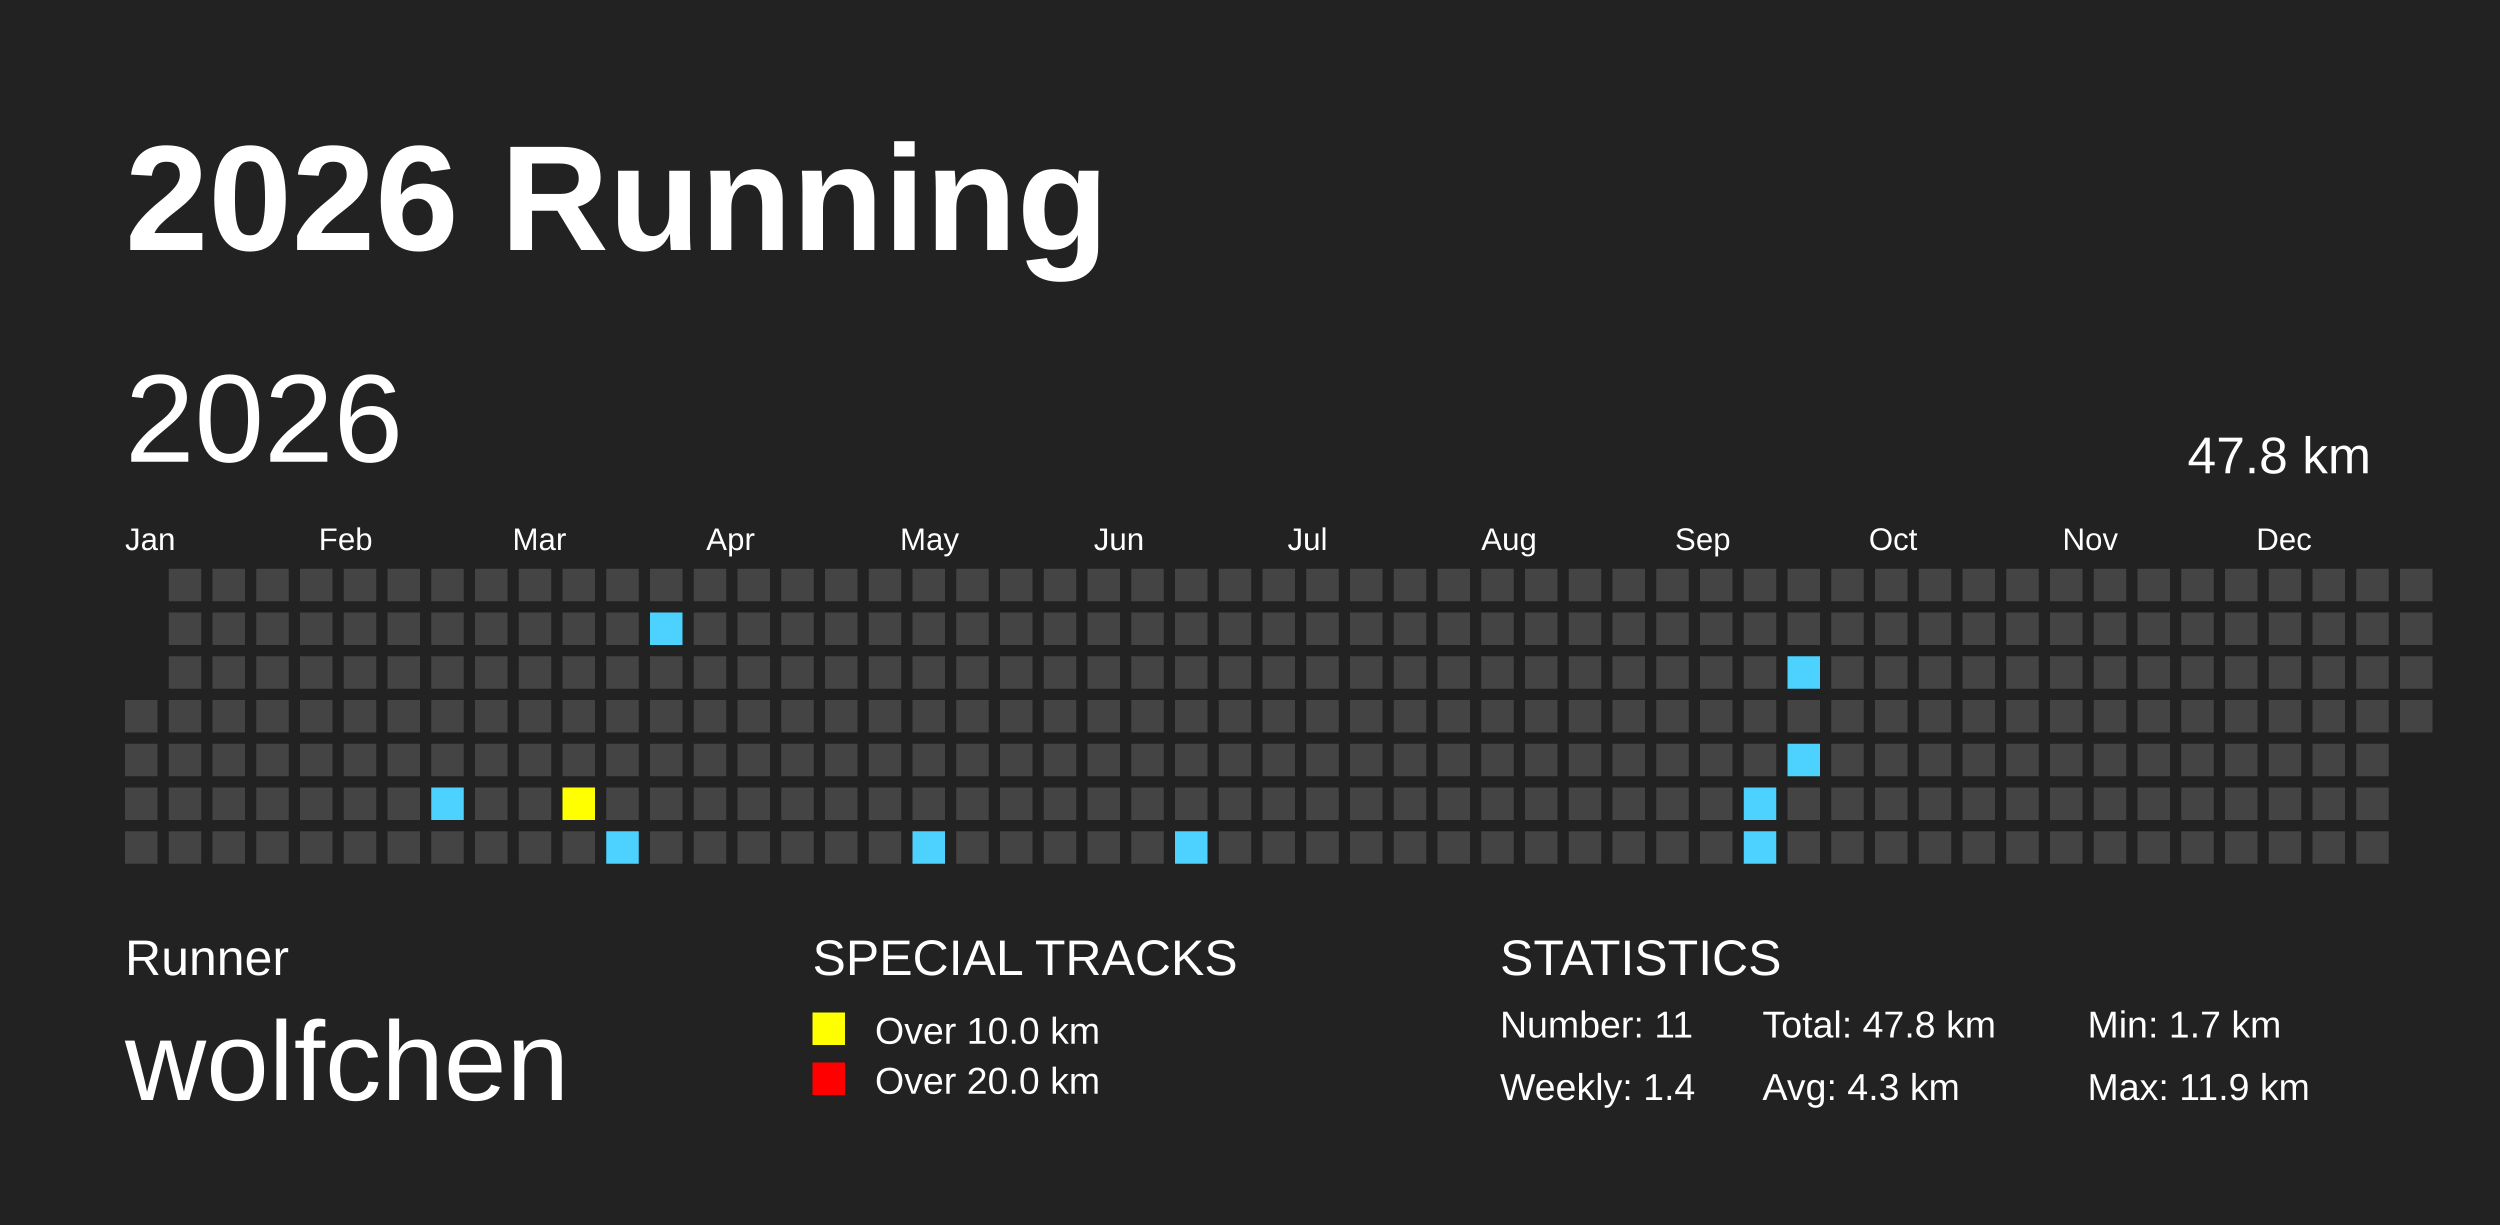
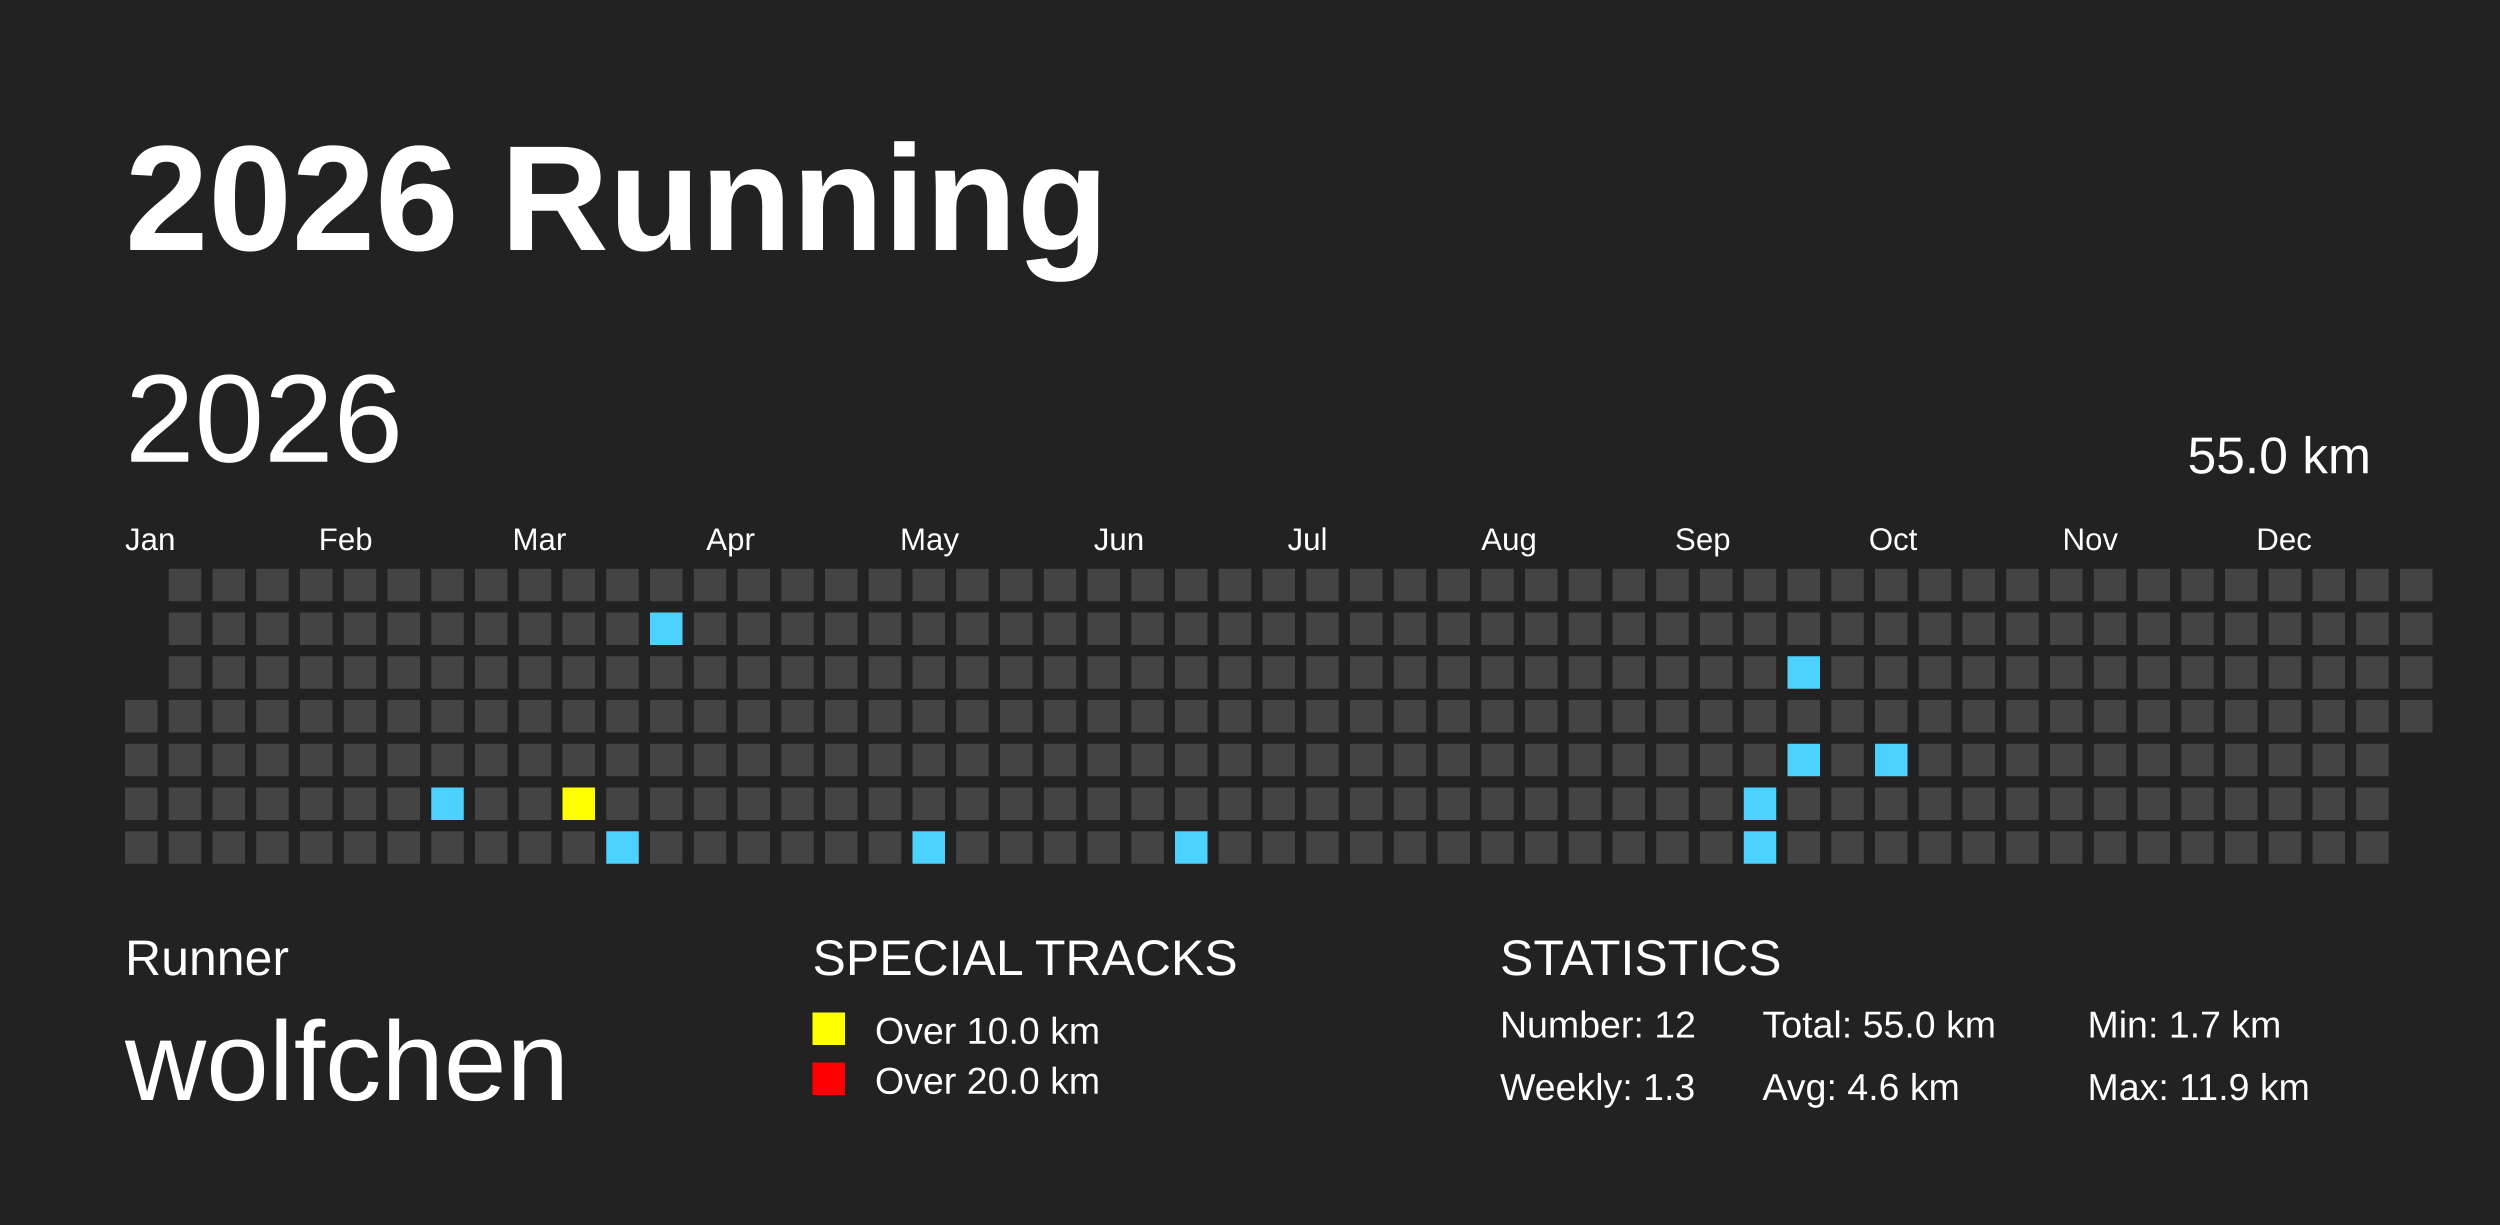
<svg xmlns="http://www.w3.org/2000/svg" baseProfile="full" height="98mm" version="1.1" viewBox="0,0,200,98" width="200mm">
  <defs />
  <rect fill="#222222" height="98" width="200" x="0" y="0" />
  <text fill="#FFFFFF" style="font-size:12px; font-family:Arial; font-weight:bold;" x="10" y="20">2026 Running</text>
  <text fill="#FFFFFF" style="font-size:4px; font-family:Arial" x="10" y="78">Runner</text>
  <text fill="#FFFFFF" style="font-size:9px; font-family:Arial" x="10" y="88">wolfchen</text>
  <text fill="#FFFFFF" style="font-size:4px; font-family:Arial" x="65" y="78">SPECIAL TRACKS</text>
  <rect fill="yellow" height="2.6" width="2.6" x="65" y="81" />
  <text fill="#FFFFFF" style="font-size:3px; font-family:Arial" x="70" y="83.5">Over 10.0 km</text>
  <rect fill="red" height="2.6" width="2.6" x="65" y="85" />
  <text fill="#FFFFFF" style="font-size:3px; font-family:Arial" x="70" y="87.5">Over 20.0 km</text>
  <text fill="#FFFFFF" style="font-size:4px; font-family:Arial" x="120" y="78">STATISTICS</text>
-   <text fill="#FFFFFF" style="font-size:3px; font-family:Arial" x="120" y="83">Number: 11</text>
-   <text fill="#FFFFFF" style="font-size:3px; font-family:Arial" x="120" y="88">Weekly: 1.4</text>
-   <text fill="#FFFFFF" style="font-size:3px; font-family:Arial" x="141" y="83">Total: 47.8 km</text>
-   <text fill="#FFFFFF" style="font-size:3px; font-family:Arial" x="141" y="88">Avg: 4.3 km</text>
+   <text fill="#FFFFFF" style="font-size:3px; font-family:Arial" x="120" y="83">Number: 12</text>
+   <text fill="#FFFFFF" style="font-size:3px; font-family:Arial" x="120" y="88">Weekly: 1.3</text>
+   <text fill="#FFFFFF" style="font-size:3px; font-family:Arial" x="141" y="83">Total: 55.0 km</text>
+   <text fill="#FFFFFF" style="font-size:3px; font-family:Arial" x="141" y="88">Avg: 4.6 km</text>
  <text fill="#FFFFFF" style="font-size:3px; font-family:Arial" x="167" y="83">Min: 1.7 km</text>
  <text fill="#FFFFFF" style="font-size:3px; font-family:Arial" x="167" y="88">Max: 11.9 km</text>
  <text dominant-baseline="hanging" fill="#FFFFFF" style="font-size:10.0px; font-family:Arial;" x="10" y="30">2026</text>
-   <text dominant-baseline="hanging" fill="#FFFFFF" style="font-size:4.125px; font-family:Arial;" x="175" y="35">47.8 km</text>
+   <text dominant-baseline="hanging" fill="#FFFFFF" style="font-size:4.125px; font-family:Arial;" x="175" y="35">55.0 km</text>
  <text fill="#FFFFFF" style="font-size:2.5px; font-family:Arial" x="10.0" y="44">Jan</text>
  <text fill="#FFFFFF" style="font-size:2.5px; font-family:Arial" x="25.5" y="44">Feb</text>
  <text fill="#FFFFFF" style="font-size:2.5px; font-family:Arial" x="41.0" y="44">Mar</text>
  <text fill="#FFFFFF" style="font-size:2.5px; font-family:Arial" x="56.5" y="44">Apr</text>
  <text fill="#FFFFFF" style="font-size:2.5px; font-family:Arial" x="72.0" y="44">May</text>
  <text fill="#FFFFFF" style="font-size:2.5px; font-family:Arial" x="87.5" y="44">Jun</text>
  <text fill="#FFFFFF" style="font-size:2.5px; font-family:Arial" x="103.0" y="44">Jul</text>
  <text fill="#FFFFFF" style="font-size:2.5px; font-family:Arial" x="118.5" y="44">Aug</text>
  <text fill="#FFFFFF" style="font-size:2.5px; font-family:Arial" x="134.0" y="44">Sep</text>
  <text fill="#FFFFFF" style="font-size:2.5px; font-family:Arial" x="149.5" y="44">Oct</text>
  <text fill="#FFFFFF" style="font-size:2.5px; font-family:Arial" x="165.0" y="44">Nov</text>
  <text fill="#FFFFFF" style="font-size:2.5px; font-family:Arial" x="180.5" y="44">Dec</text>
  <rect fill="#444444" height="2.6" width="2.6" x="10.0" y="56.0" />
  <rect fill="#444444" height="2.6" width="2.6" x="10.0" y="59.5" />
  <rect fill="#444444" height="2.6" width="2.6" x="10.0" y="63.0" />
  <rect fill="#444444" height="2.6" width="2.6" x="10.0" y="66.5" />
  <rect fill="#444444" height="2.6" width="2.6" x="13.5" y="45.5" />
  <rect fill="#444444" height="2.6" width="2.6" x="13.5" y="49.0" />
  <rect fill="#444444" height="2.6" width="2.6" x="13.5" y="52.5" />
  <rect fill="#444444" height="2.6" width="2.6" x="13.5" y="56.0" />
  <rect fill="#444444" height="2.6" width="2.6" x="13.5" y="59.5" />
  <rect fill="#444444" height="2.6" width="2.6" x="13.5" y="63.0" />
  <rect fill="#444444" height="2.6" width="2.6" x="13.5" y="66.5" />
  <rect fill="#444444" height="2.6" width="2.6" x="17.0" y="45.5" />
  <rect fill="#444444" height="2.6" width="2.6" x="17.0" y="49.0" />
  <rect fill="#444444" height="2.6" width="2.6" x="17.0" y="52.5" />
  <rect fill="#444444" height="2.6" width="2.6" x="17.0" y="56.0" />
  <rect fill="#444444" height="2.6" width="2.6" x="17.0" y="59.5" />
  <rect fill="#444444" height="2.6" width="2.6" x="17.0" y="63.0" />
  <rect fill="#444444" height="2.6" width="2.6" x="17.0" y="66.5" />
  <rect fill="#444444" height="2.6" width="2.6" x="20.5" y="45.5" />
  <rect fill="#444444" height="2.6" width="2.6" x="20.5" y="49.0" />
  <rect fill="#444444" height="2.6" width="2.6" x="20.5" y="52.5" />
  <rect fill="#444444" height="2.6" width="2.6" x="20.5" y="56.0" />
  <rect fill="#444444" height="2.6" width="2.6" x="20.5" y="59.5" />
  <rect fill="#444444" height="2.6" width="2.6" x="20.5" y="63.0" />
  <rect fill="#444444" height="2.6" width="2.6" x="20.5" y="66.5" />
  <rect fill="#444444" height="2.6" width="2.6" x="24.0" y="45.5" />
  <rect fill="#444444" height="2.6" width="2.6" x="24.0" y="49.0" />
  <rect fill="#444444" height="2.6" width="2.6" x="24.0" y="52.5" />
  <rect fill="#444444" height="2.6" width="2.6" x="24.0" y="56.0" />
  <rect fill="#444444" height="2.6" width="2.6" x="24.0" y="59.5" />
  <rect fill="#444444" height="2.6" width="2.6" x="24.0" y="63.0" />
  <rect fill="#444444" height="2.6" width="2.6" x="24.0" y="66.5" />
  <rect fill="#444444" height="2.6" width="2.6" x="27.5" y="45.5" />
  <rect fill="#444444" height="2.6" width="2.6" x="27.5" y="49.0" />
  <rect fill="#444444" height="2.6" width="2.6" x="27.5" y="52.5" />
  <rect fill="#444444" height="2.6" width="2.6" x="27.5" y="56.0" />
  <rect fill="#444444" height="2.6" width="2.6" x="27.5" y="59.5" />
  <rect fill="#444444" height="2.6" width="2.6" x="27.5" y="63.0" />
  <rect fill="#444444" height="2.6" width="2.6" x="27.5" y="66.5" />
  <rect fill="#444444" height="2.6" width="2.6" x="31.0" y="45.5" />
  <rect fill="#444444" height="2.6" width="2.6" x="31.0" y="49.0" />
  <rect fill="#444444" height="2.6" width="2.6" x="31.0" y="52.5" />
  <rect fill="#444444" height="2.6" width="2.6" x="31.0" y="56.0" />
  <rect fill="#444444" height="2.6" width="2.6" x="31.0" y="59.5" />
  <rect fill="#444444" height="2.6" width="2.6" x="31.0" y="63.0" />
  <rect fill="#444444" height="2.6" width="2.6" x="31.0" y="66.5" />
  <rect fill="#444444" height="2.6" width="2.6" x="34.5" y="45.5" />
  <rect fill="#444444" height="2.6" width="2.6" x="34.5" y="49.0" />
  <rect fill="#444444" height="2.6" width="2.6" x="34.5" y="52.5" />
  <rect fill="#444444" height="2.6" width="2.6" x="34.5" y="56.0" />
  <rect fill="#444444" height="2.6" width="2.6" x="34.5" y="59.5" />
  <rect fill="#4DD2FF" height="2.6" width="2.6" x="34.5" y="63.0" />
  <rect fill="#444444" height="2.6" width="2.6" x="34.5" y="66.5" />
  <rect fill="#444444" height="2.6" width="2.6" x="38.0" y="45.5" />
  <rect fill="#444444" height="2.6" width="2.6" x="38.0" y="49.0" />
  <rect fill="#444444" height="2.6" width="2.6" x="38.0" y="52.5" />
  <rect fill="#444444" height="2.6" width="2.6" x="38.0" y="56.0" />
  <rect fill="#444444" height="2.6" width="2.6" x="38.0" y="59.5" />
  <rect fill="#444444" height="2.6" width="2.6" x="38.0" y="63.0" />
  <rect fill="#444444" height="2.6" width="2.6" x="38.0" y="66.5" />
  <rect fill="#444444" height="2.6" width="2.6" x="41.5" y="45.5" />
  <rect fill="#444444" height="2.6" width="2.6" x="41.5" y="49.0" />
  <rect fill="#444444" height="2.6" width="2.6" x="41.5" y="52.5" />
  <rect fill="#444444" height="2.6" width="2.6" x="41.5" y="56.0" />
  <rect fill="#444444" height="2.6" width="2.6" x="41.5" y="59.5" />
  <rect fill="#444444" height="2.6" width="2.6" x="41.5" y="63.0" />
  <rect fill="#444444" height="2.6" width="2.6" x="41.5" y="66.5" />
  <rect fill="#444444" height="2.6" width="2.6" x="45.0" y="45.5" />
  <rect fill="#444444" height="2.6" width="2.6" x="45.0" y="49.0" />
  <rect fill="#444444" height="2.6" width="2.6" x="45.0" y="52.5" />
  <rect fill="#444444" height="2.6" width="2.6" x="45.0" y="56.0" />
  <rect fill="#444444" height="2.6" width="2.6" x="45.0" y="59.5" />
  <rect fill="yellow" height="2.6" width="2.6" x="45.0" y="63.0" />
  <rect fill="#444444" height="2.6" width="2.6" x="45.0" y="66.5" />
  <rect fill="#444444" height="2.6" width="2.6" x="48.5" y="45.5" />
  <rect fill="#444444" height="2.6" width="2.6" x="48.5" y="49.0" />
  <rect fill="#444444" height="2.6" width="2.6" x="48.5" y="52.5" />
  <rect fill="#444444" height="2.6" width="2.6" x="48.5" y="56.0" />
  <rect fill="#444444" height="2.6" width="2.6" x="48.5" y="59.5" />
  <rect fill="#444444" height="2.6" width="2.6" x="48.5" y="63.0" />
  <rect fill="#4DD2FF" height="2.6" width="2.6" x="48.5" y="66.5" />
  <rect fill="#444444" height="2.6" width="2.6" x="52.0" y="45.5" />
  <rect fill="#4DD2FF" height="2.6" width="2.6" x="52.0" y="49.0" />
  <rect fill="#444444" height="2.6" width="2.6" x="52.0" y="52.5" />
  <rect fill="#444444" height="2.6" width="2.6" x="52.0" y="56.0" />
  <rect fill="#444444" height="2.6" width="2.6" x="52.0" y="59.5" />
  <rect fill="#444444" height="2.6" width="2.6" x="52.0" y="63.0" />
  <rect fill="#444444" height="2.6" width="2.6" x="52.0" y="66.5" />
  <rect fill="#444444" height="2.6" width="2.6" x="55.5" y="45.5" />
  <rect fill="#444444" height="2.6" width="2.6" x="55.5" y="49.0" />
  <rect fill="#444444" height="2.6" width="2.6" x="55.5" y="52.5" />
  <rect fill="#444444" height="2.6" width="2.6" x="55.5" y="56.0" />
  <rect fill="#444444" height="2.6" width="2.6" x="55.5" y="59.5" />
  <rect fill="#444444" height="2.6" width="2.6" x="55.5" y="63.0" />
  <rect fill="#444444" height="2.6" width="2.6" x="55.5" y="66.5" />
  <rect fill="#444444" height="2.6" width="2.6" x="59.0" y="45.5" />
  <rect fill="#444444" height="2.6" width="2.6" x="59.0" y="49.0" />
  <rect fill="#444444" height="2.6" width="2.6" x="59.0" y="52.5" />
  <rect fill="#444444" height="2.6" width="2.6" x="59.0" y="56.0" />
  <rect fill="#444444" height="2.6" width="2.6" x="59.0" y="59.5" />
  <rect fill="#444444" height="2.6" width="2.6" x="59.0" y="63.0" />
  <rect fill="#444444" height="2.6" width="2.6" x="59.0" y="66.5" />
  <rect fill="#444444" height="2.6" width="2.6" x="62.5" y="45.5" />
  <rect fill="#444444" height="2.6" width="2.6" x="62.5" y="49.0" />
  <rect fill="#444444" height="2.6" width="2.6" x="62.5" y="52.5" />
  <rect fill="#444444" height="2.6" width="2.6" x="62.5" y="56.0" />
  <rect fill="#444444" height="2.6" width="2.6" x="62.5" y="59.5" />
  <rect fill="#444444" height="2.6" width="2.6" x="62.5" y="63.0" />
  <rect fill="#444444" height="2.6" width="2.6" x="62.5" y="66.5" />
  <rect fill="#444444" height="2.6" width="2.6" x="66.0" y="45.5" />
  <rect fill="#444444" height="2.6" width="2.6" x="66.0" y="49.0" />
  <rect fill="#444444" height="2.6" width="2.6" x="66.0" y="52.5" />
  <rect fill="#444444" height="2.6" width="2.6" x="66.0" y="56.0" />
  <rect fill="#444444" height="2.6" width="2.6" x="66.0" y="59.5" />
  <rect fill="#444444" height="2.6" width="2.6" x="66.0" y="63.0" />
  <rect fill="#444444" height="2.6" width="2.6" x="66.0" y="66.5" />
  <rect fill="#444444" height="2.6" width="2.6" x="69.5" y="45.5" />
  <rect fill="#444444" height="2.6" width="2.6" x="69.5" y="49.0" />
  <rect fill="#444444" height="2.6" width="2.6" x="69.5" y="52.5" />
  <rect fill="#444444" height="2.6" width="2.6" x="69.5" y="56.0" />
  <rect fill="#444444" height="2.6" width="2.6" x="69.5" y="59.5" />
  <rect fill="#444444" height="2.6" width="2.6" x="69.5" y="63.0" />
  <rect fill="#444444" height="2.6" width="2.6" x="69.5" y="66.5" />
  <rect fill="#444444" height="2.6" width="2.6" x="73.0" y="45.5" />
  <rect fill="#444444" height="2.6" width="2.6" x="73.0" y="49.0" />
  <rect fill="#444444" height="2.6" width="2.6" x="73.0" y="52.5" />
  <rect fill="#444444" height="2.6" width="2.6" x="73.0" y="56.0" />
  <rect fill="#444444" height="2.6" width="2.6" x="73.0" y="59.5" />
  <rect fill="#444444" height="2.6" width="2.6" x="73.0" y="63.0" />
  <rect fill="#4DD2FF" height="2.6" width="2.6" x="73.0" y="66.5" />
  <rect fill="#444444" height="2.6" width="2.6" x="76.5" y="45.5" />
  <rect fill="#444444" height="2.6" width="2.6" x="76.5" y="49.0" />
  <rect fill="#444444" height="2.6" width="2.6" x="76.5" y="52.5" />
  <rect fill="#444444" height="2.6" width="2.6" x="76.5" y="56.0" />
  <rect fill="#444444" height="2.6" width="2.6" x="76.5" y="59.5" />
  <rect fill="#444444" height="2.6" width="2.6" x="76.5" y="63.0" />
  <rect fill="#444444" height="2.6" width="2.6" x="76.5" y="66.5" />
  <rect fill="#444444" height="2.6" width="2.6" x="80.0" y="45.5" />
  <rect fill="#444444" height="2.6" width="2.6" x="80.0" y="49.0" />
  <rect fill="#444444" height="2.6" width="2.6" x="80.0" y="52.5" />
  <rect fill="#444444" height="2.6" width="2.6" x="80.0" y="56.0" />
  <rect fill="#444444" height="2.6" width="2.6" x="80.0" y="59.5" />
  <rect fill="#444444" height="2.6" width="2.6" x="80.0" y="63.0" />
  <rect fill="#444444" height="2.6" width="2.6" x="80.0" y="66.5" />
  <rect fill="#444444" height="2.6" width="2.6" x="83.5" y="45.5" />
  <rect fill="#444444" height="2.6" width="2.6" x="83.5" y="49.0" />
  <rect fill="#444444" height="2.6" width="2.6" x="83.5" y="52.5" />
  <rect fill="#444444" height="2.6" width="2.6" x="83.5" y="56.0" />
  <rect fill="#444444" height="2.6" width="2.6" x="83.5" y="59.5" />
  <rect fill="#444444" height="2.6" width="2.6" x="83.5" y="63.0" />
  <rect fill="#444444" height="2.6" width="2.6" x="83.5" y="66.5" />
  <rect fill="#444444" height="2.6" width="2.6" x="87.0" y="45.5" />
  <rect fill="#444444" height="2.6" width="2.6" x="87.0" y="49.0" />
  <rect fill="#444444" height="2.6" width="2.6" x="87.0" y="52.5" />
  <rect fill="#444444" height="2.6" width="2.6" x="87.0" y="56.0" />
  <rect fill="#444444" height="2.6" width="2.6" x="87.0" y="59.5" />
  <rect fill="#444444" height="2.6" width="2.6" x="87.0" y="63.0" />
  <rect fill="#444444" height="2.6" width="2.6" x="87.0" y="66.5" />
  <rect fill="#444444" height="2.6" width="2.6" x="90.5" y="45.5" />
  <rect fill="#444444" height="2.6" width="2.6" x="90.5" y="49.0" />
  <rect fill="#444444" height="2.6" width="2.6" x="90.5" y="52.5" />
  <rect fill="#444444" height="2.6" width="2.6" x="90.5" y="56.0" />
  <rect fill="#444444" height="2.6" width="2.6" x="90.5" y="59.5" />
  <rect fill="#444444" height="2.6" width="2.6" x="90.5" y="63.0" />
  <rect fill="#444444" height="2.6" width="2.6" x="90.5" y="66.5" />
  <rect fill="#444444" height="2.6" width="2.6" x="94.0" y="45.5" />
  <rect fill="#444444" height="2.6" width="2.6" x="94.0" y="49.0" />
  <rect fill="#444444" height="2.6" width="2.6" x="94.0" y="52.5" />
  <rect fill="#444444" height="2.6" width="2.6" x="94.0" y="56.0" />
  <rect fill="#444444" height="2.6" width="2.6" x="94.0" y="59.5" />
  <rect fill="#444444" height="2.6" width="2.6" x="94.0" y="63.0" />
  <rect fill="#4DD2FF" height="2.6" width="2.6" x="94.0" y="66.5" />
  <rect fill="#444444" height="2.6" width="2.6" x="97.5" y="45.5" />
  <rect fill="#444444" height="2.6" width="2.6" x="97.5" y="49.0" />
  <rect fill="#444444" height="2.6" width="2.6" x="97.5" y="52.5" />
  <rect fill="#444444" height="2.6" width="2.6" x="97.5" y="56.0" />
  <rect fill="#444444" height="2.6" width="2.6" x="97.5" y="59.5" />
  <rect fill="#444444" height="2.6" width="2.6" x="97.5" y="63.0" />
  <rect fill="#444444" height="2.6" width="2.6" x="97.5" y="66.5" />
  <rect fill="#444444" height="2.6" width="2.6" x="101.0" y="45.5" />
  <rect fill="#444444" height="2.6" width="2.6" x="101.0" y="49.0" />
  <rect fill="#444444" height="2.6" width="2.6" x="101.0" y="52.5" />
  <rect fill="#444444" height="2.6" width="2.6" x="101.0" y="56.0" />
  <rect fill="#444444" height="2.6" width="2.6" x="101.0" y="59.5" />
  <rect fill="#444444" height="2.6" width="2.6" x="101.0" y="63.0" />
  <rect fill="#444444" height="2.6" width="2.6" x="101.0" y="66.5" />
  <rect fill="#444444" height="2.6" width="2.6" x="104.5" y="45.5" />
  <rect fill="#444444" height="2.6" width="2.6" x="104.5" y="49.0" />
  <rect fill="#444444" height="2.6" width="2.6" x="104.5" y="52.5" />
  <rect fill="#444444" height="2.6" width="2.6" x="104.5" y="56.0" />
  <rect fill="#444444" height="2.6" width="2.6" x="104.5" y="59.5" />
  <rect fill="#444444" height="2.6" width="2.6" x="104.5" y="63.0" />
  <rect fill="#444444" height="2.6" width="2.6" x="104.5" y="66.5" />
  <rect fill="#444444" height="2.6" width="2.6" x="108.0" y="45.5" />
  <rect fill="#444444" height="2.6" width="2.6" x="108.0" y="49.0" />
  <rect fill="#444444" height="2.6" width="2.6" x="108.0" y="52.5" />
  <rect fill="#444444" height="2.6" width="2.6" x="108.0" y="56.0" />
  <rect fill="#444444" height="2.6" width="2.6" x="108.0" y="59.5" />
  <rect fill="#444444" height="2.6" width="2.6" x="108.0" y="63.0" />
  <rect fill="#444444" height="2.6" width="2.6" x="108.0" y="66.5" />
  <rect fill="#444444" height="2.6" width="2.6" x="111.5" y="45.5" />
  <rect fill="#444444" height="2.6" width="2.6" x="111.5" y="49.0" />
  <rect fill="#444444" height="2.6" width="2.6" x="111.5" y="52.5" />
  <rect fill="#444444" height="2.6" width="2.6" x="111.5" y="56.0" />
  <rect fill="#444444" height="2.6" width="2.6" x="111.5" y="59.5" />
  <rect fill="#444444" height="2.6" width="2.6" x="111.5" y="63.0" />
  <rect fill="#444444" height="2.6" width="2.6" x="111.5" y="66.5" />
  <rect fill="#444444" height="2.6" width="2.6" x="115.0" y="45.5" />
  <rect fill="#444444" height="2.6" width="2.6" x="115.0" y="49.0" />
  <rect fill="#444444" height="2.6" width="2.6" x="115.0" y="52.5" />
  <rect fill="#444444" height="2.6" width="2.6" x="115.0" y="56.0" />
  <rect fill="#444444" height="2.6" width="2.6" x="115.0" y="59.5" />
  <rect fill="#444444" height="2.6" width="2.6" x="115.0" y="63.0" />
  <rect fill="#444444" height="2.6" width="2.6" x="115.0" y="66.5" />
  <rect fill="#444444" height="2.6" width="2.6" x="118.5" y="45.5" />
  <rect fill="#444444" height="2.6" width="2.6" x="118.5" y="49.0" />
  <rect fill="#444444" height="2.6" width="2.6" x="118.5" y="52.5" />
  <rect fill="#444444" height="2.6" width="2.6" x="118.5" y="56.0" />
  <rect fill="#444444" height="2.6" width="2.6" x="118.5" y="59.5" />
  <rect fill="#444444" height="2.6" width="2.6" x="118.5" y="63.0" />
  <rect fill="#444444" height="2.6" width="2.6" x="118.5" y="66.5" />
  <rect fill="#444444" height="2.6" width="2.6" x="122.0" y="45.5" />
  <rect fill="#444444" height="2.6" width="2.6" x="122.0" y="49.0" />
  <rect fill="#444444" height="2.6" width="2.6" x="122.0" y="52.5" />
  <rect fill="#444444" height="2.6" width="2.6" x="122.0" y="56.0" />
  <rect fill="#444444" height="2.6" width="2.6" x="122.0" y="59.5" />
  <rect fill="#444444" height="2.6" width="2.6" x="122.0" y="63.0" />
  <rect fill="#444444" height="2.6" width="2.6" x="122.0" y="66.5" />
  <rect fill="#444444" height="2.6" width="2.6" x="125.5" y="45.5" />
  <rect fill="#444444" height="2.6" width="2.6" x="125.5" y="49.0" />
  <rect fill="#444444" height="2.6" width="2.6" x="125.5" y="52.5" />
  <rect fill="#444444" height="2.6" width="2.6" x="125.5" y="56.0" />
  <rect fill="#444444" height="2.6" width="2.6" x="125.5" y="59.5" />
  <rect fill="#444444" height="2.6" width="2.6" x="125.5" y="63.0" />
  <rect fill="#444444" height="2.6" width="2.6" x="125.5" y="66.5" />
  <rect fill="#444444" height="2.6" width="2.6" x="129.0" y="45.5" />
  <rect fill="#444444" height="2.6" width="2.6" x="129.0" y="49.0" />
  <rect fill="#444444" height="2.6" width="2.6" x="129.0" y="52.5" />
  <rect fill="#444444" height="2.6" width="2.6" x="129.0" y="56.0" />
  <rect fill="#444444" height="2.6" width="2.6" x="129.0" y="59.5" />
  <rect fill="#444444" height="2.6" width="2.6" x="129.0" y="63.0" />
  <rect fill="#444444" height="2.6" width="2.6" x="129.0" y="66.5" />
  <rect fill="#444444" height="2.6" width="2.6" x="132.5" y="45.5" />
  <rect fill="#444444" height="2.6" width="2.6" x="132.5" y="49.0" />
  <rect fill="#444444" height="2.6" width="2.6" x="132.5" y="52.5" />
  <rect fill="#444444" height="2.6" width="2.6" x="132.5" y="56.0" />
  <rect fill="#444444" height="2.6" width="2.6" x="132.5" y="59.5" />
  <rect fill="#444444" height="2.6" width="2.6" x="132.5" y="63.0" />
  <rect fill="#444444" height="2.6" width="2.6" x="132.5" y="66.5" />
  <rect fill="#444444" height="2.6" width="2.6" x="136.0" y="45.5" />
  <rect fill="#444444" height="2.6" width="2.6" x="136.0" y="49.0" />
  <rect fill="#444444" height="2.6" width="2.6" x="136.0" y="52.5" />
  <rect fill="#444444" height="2.6" width="2.6" x="136.0" y="56.0" />
  <rect fill="#444444" height="2.6" width="2.6" x="136.0" y="59.5" />
  <rect fill="#444444" height="2.6" width="2.6" x="136.0" y="63.0" />
  <rect fill="#444444" height="2.6" width="2.6" x="136.0" y="66.5" />
  <rect fill="#444444" height="2.6" width="2.6" x="139.5" y="45.5" />
  <rect fill="#444444" height="2.6" width="2.6" x="139.5" y="49.0" />
  <rect fill="#444444" height="2.6" width="2.6" x="139.5" y="52.5" />
  <rect fill="#444444" height="2.6" width="2.6" x="139.5" y="56.0" />
  <rect fill="#444444" height="2.6" width="2.6" x="139.5" y="59.5" />
  <rect fill="#4DD2FF" height="2.6" width="2.6" x="139.5" y="63.0" />
  <rect fill="#4DD2FF" height="2.6" width="2.6" x="139.5" y="66.5" />
  <rect fill="#444444" height="2.6" width="2.6" x="143.0" y="45.5" />
  <rect fill="#444444" height="2.6" width="2.6" x="143.0" y="49.0" />
  <rect fill="#4DD2FF" height="2.6" width="2.6" x="143.0" y="52.5" />
  <rect fill="#444444" height="2.6" width="2.6" x="143.0" y="56.0" />
  <rect fill="#4DD2FF" height="2.6" width="2.6" x="143.0" y="59.5" />
  <rect fill="#444444" height="2.6" width="2.6" x="143.0" y="63.0" />
  <rect fill="#444444" height="2.6" width="2.6" x="143.0" y="66.5" />
  <rect fill="#444444" height="2.6" width="2.6" x="146.5" y="45.5" />
  <rect fill="#444444" height="2.6" width="2.6" x="146.5" y="49.0" />
  <rect fill="#444444" height="2.6" width="2.6" x="146.5" y="52.5" />
  <rect fill="#444444" height="2.6" width="2.6" x="146.5" y="56.0" />
  <rect fill="#444444" height="2.6" width="2.6" x="146.5" y="59.5" />
  <rect fill="#444444" height="2.6" width="2.6" x="146.5" y="63.0" />
  <rect fill="#444444" height="2.6" width="2.6" x="146.5" y="66.5" />
  <rect fill="#444444" height="2.6" width="2.6" x="150.0" y="45.5" />
  <rect fill="#444444" height="2.6" width="2.6" x="150.0" y="49.0" />
  <rect fill="#444444" height="2.6" width="2.6" x="150.0" y="52.5" />
  <rect fill="#444444" height="2.6" width="2.6" x="150.0" y="56.0" />
-   <rect fill="#444444" height="2.6" width="2.6" x="150.0" y="59.5" />
+   <rect fill="#4DD2FF" height="2.6" width="2.6" x="150.0" y="59.5" />
  <rect fill="#444444" height="2.6" width="2.6" x="150.0" y="63.0" />
  <rect fill="#444444" height="2.6" width="2.6" x="150.0" y="66.5" />
  <rect fill="#444444" height="2.6" width="2.6" x="153.5" y="45.5" />
  <rect fill="#444444" height="2.6" width="2.6" x="153.5" y="49.0" />
  <rect fill="#444444" height="2.6" width="2.6" x="153.5" y="52.5" />
  <rect fill="#444444" height="2.6" width="2.6" x="153.5" y="56.0" />
  <rect fill="#444444" height="2.6" width="2.6" x="153.5" y="59.5" />
  <rect fill="#444444" height="2.6" width="2.6" x="153.5" y="63.0" />
  <rect fill="#444444" height="2.6" width="2.6" x="153.5" y="66.5" />
  <rect fill="#444444" height="2.6" width="2.6" x="157.0" y="45.5" />
  <rect fill="#444444" height="2.6" width="2.6" x="157.0" y="49.0" />
  <rect fill="#444444" height="2.6" width="2.6" x="157.0" y="52.5" />
  <rect fill="#444444" height="2.6" width="2.6" x="157.0" y="56.0" />
  <rect fill="#444444" height="2.6" width="2.6" x="157.0" y="59.5" />
  <rect fill="#444444" height="2.6" width="2.6" x="157.0" y="63.0" />
  <rect fill="#444444" height="2.6" width="2.6" x="157.0" y="66.5" />
  <rect fill="#444444" height="2.6" width="2.6" x="160.5" y="45.5" />
  <rect fill="#444444" height="2.6" width="2.6" x="160.5" y="49.0" />
  <rect fill="#444444" height="2.6" width="2.6" x="160.5" y="52.5" />
  <rect fill="#444444" height="2.6" width="2.6" x="160.5" y="56.0" />
  <rect fill="#444444" height="2.6" width="2.6" x="160.5" y="59.5" />
  <rect fill="#444444" height="2.6" width="2.6" x="160.5" y="63.0" />
  <rect fill="#444444" height="2.6" width="2.6" x="160.5" y="66.5" />
  <rect fill="#444444" height="2.6" width="2.6" x="164.0" y="45.5" />
  <rect fill="#444444" height="2.6" width="2.6" x="164.0" y="49.0" />
  <rect fill="#444444" height="2.6" width="2.6" x="164.0" y="52.5" />
  <rect fill="#444444" height="2.6" width="2.6" x="164.0" y="56.0" />
  <rect fill="#444444" height="2.6" width="2.6" x="164.0" y="59.5" />
  <rect fill="#444444" height="2.6" width="2.6" x="164.0" y="63.0" />
  <rect fill="#444444" height="2.6" width="2.6" x="164.0" y="66.5" />
  <rect fill="#444444" height="2.6" width="2.6" x="167.5" y="45.5" />
  <rect fill="#444444" height="2.6" width="2.6" x="167.5" y="49.0" />
  <rect fill="#444444" height="2.6" width="2.6" x="167.5" y="52.5" />
  <rect fill="#444444" height="2.6" width="2.6" x="167.5" y="56.0" />
  <rect fill="#444444" height="2.6" width="2.6" x="167.5" y="59.5" />
  <rect fill="#444444" height="2.6" width="2.6" x="167.5" y="63.0" />
  <rect fill="#444444" height="2.6" width="2.6" x="167.5" y="66.5" />
  <rect fill="#444444" height="2.6" width="2.6" x="171.0" y="45.5" />
  <rect fill="#444444" height="2.6" width="2.6" x="171.0" y="49.0" />
  <rect fill="#444444" height="2.6" width="2.6" x="171.0" y="52.5" />
  <rect fill="#444444" height="2.6" width="2.6" x="171.0" y="56.0" />
  <rect fill="#444444" height="2.6" width="2.6" x="171.0" y="59.5" />
  <rect fill="#444444" height="2.6" width="2.6" x="171.0" y="63.0" />
  <rect fill="#444444" height="2.6" width="2.6" x="171.0" y="66.5" />
  <rect fill="#444444" height="2.6" width="2.6" x="174.5" y="45.5" />
  <rect fill="#444444" height="2.6" width="2.6" x="174.5" y="49.0" />
  <rect fill="#444444" height="2.6" width="2.6" x="174.5" y="52.5" />
  <rect fill="#444444" height="2.6" width="2.6" x="174.5" y="56.0" />
  <rect fill="#444444" height="2.6" width="2.6" x="174.5" y="59.5" />
  <rect fill="#444444" height="2.6" width="2.6" x="174.5" y="63.0" />
  <rect fill="#444444" height="2.6" width="2.6" x="174.5" y="66.5" />
  <rect fill="#444444" height="2.6" width="2.6" x="178.0" y="45.5" />
  <rect fill="#444444" height="2.6" width="2.6" x="178.0" y="49.0" />
  <rect fill="#444444" height="2.6" width="2.6" x="178.0" y="52.5" />
  <rect fill="#444444" height="2.6" width="2.6" x="178.0" y="56.0" />
  <rect fill="#444444" height="2.6" width="2.6" x="178.0" y="59.5" />
  <rect fill="#444444" height="2.6" width="2.6" x="178.0" y="63.0" />
  <rect fill="#444444" height="2.6" width="2.6" x="178.0" y="66.5" />
  <rect fill="#444444" height="2.6" width="2.6" x="181.5" y="45.5" />
  <rect fill="#444444" height="2.6" width="2.6" x="181.5" y="49.0" />
  <rect fill="#444444" height="2.6" width="2.6" x="181.5" y="52.5" />
  <rect fill="#444444" height="2.6" width="2.6" x="181.5" y="56.0" />
  <rect fill="#444444" height="2.6" width="2.6" x="181.5" y="59.5" />
  <rect fill="#444444" height="2.6" width="2.6" x="181.5" y="63.0" />
  <rect fill="#444444" height="2.6" width="2.6" x="181.5" y="66.5" />
  <rect fill="#444444" height="2.6" width="2.6" x="185.0" y="45.5" />
  <rect fill="#444444" height="2.6" width="2.6" x="185.0" y="49.0" />
  <rect fill="#444444" height="2.6" width="2.6" x="185.0" y="52.5" />
  <rect fill="#444444" height="2.6" width="2.6" x="185.0" y="56.0" />
  <rect fill="#444444" height="2.6" width="2.6" x="185.0" y="59.5" />
  <rect fill="#444444" height="2.6" width="2.6" x="185.0" y="63.0" />
  <rect fill="#444444" height="2.6" width="2.6" x="185.0" y="66.5" />
  <rect fill="#444444" height="2.6" width="2.6" x="188.5" y="45.5" />
  <rect fill="#444444" height="2.6" width="2.6" x="188.5" y="49.0" />
  <rect fill="#444444" height="2.6" width="2.6" x="188.5" y="52.5" />
  <rect fill="#444444" height="2.6" width="2.6" x="188.5" y="56.0" />
  <rect fill="#444444" height="2.6" width="2.6" x="188.5" y="59.5" />
  <rect fill="#444444" height="2.6" width="2.6" x="188.5" y="63.0" />
  <rect fill="#444444" height="2.6" width="2.6" x="188.5" y="66.5" />
  <rect fill="#444444" height="2.6" width="2.6" x="192.0" y="45.5" />
  <rect fill="#444444" height="2.6" width="2.6" x="192.0" y="49.0" />
  <rect fill="#444444" height="2.6" width="2.6" x="192.0" y="52.5" />
  <rect fill="#444444" height="2.6" width="2.6" x="192.0" y="56.0" />
</svg>
